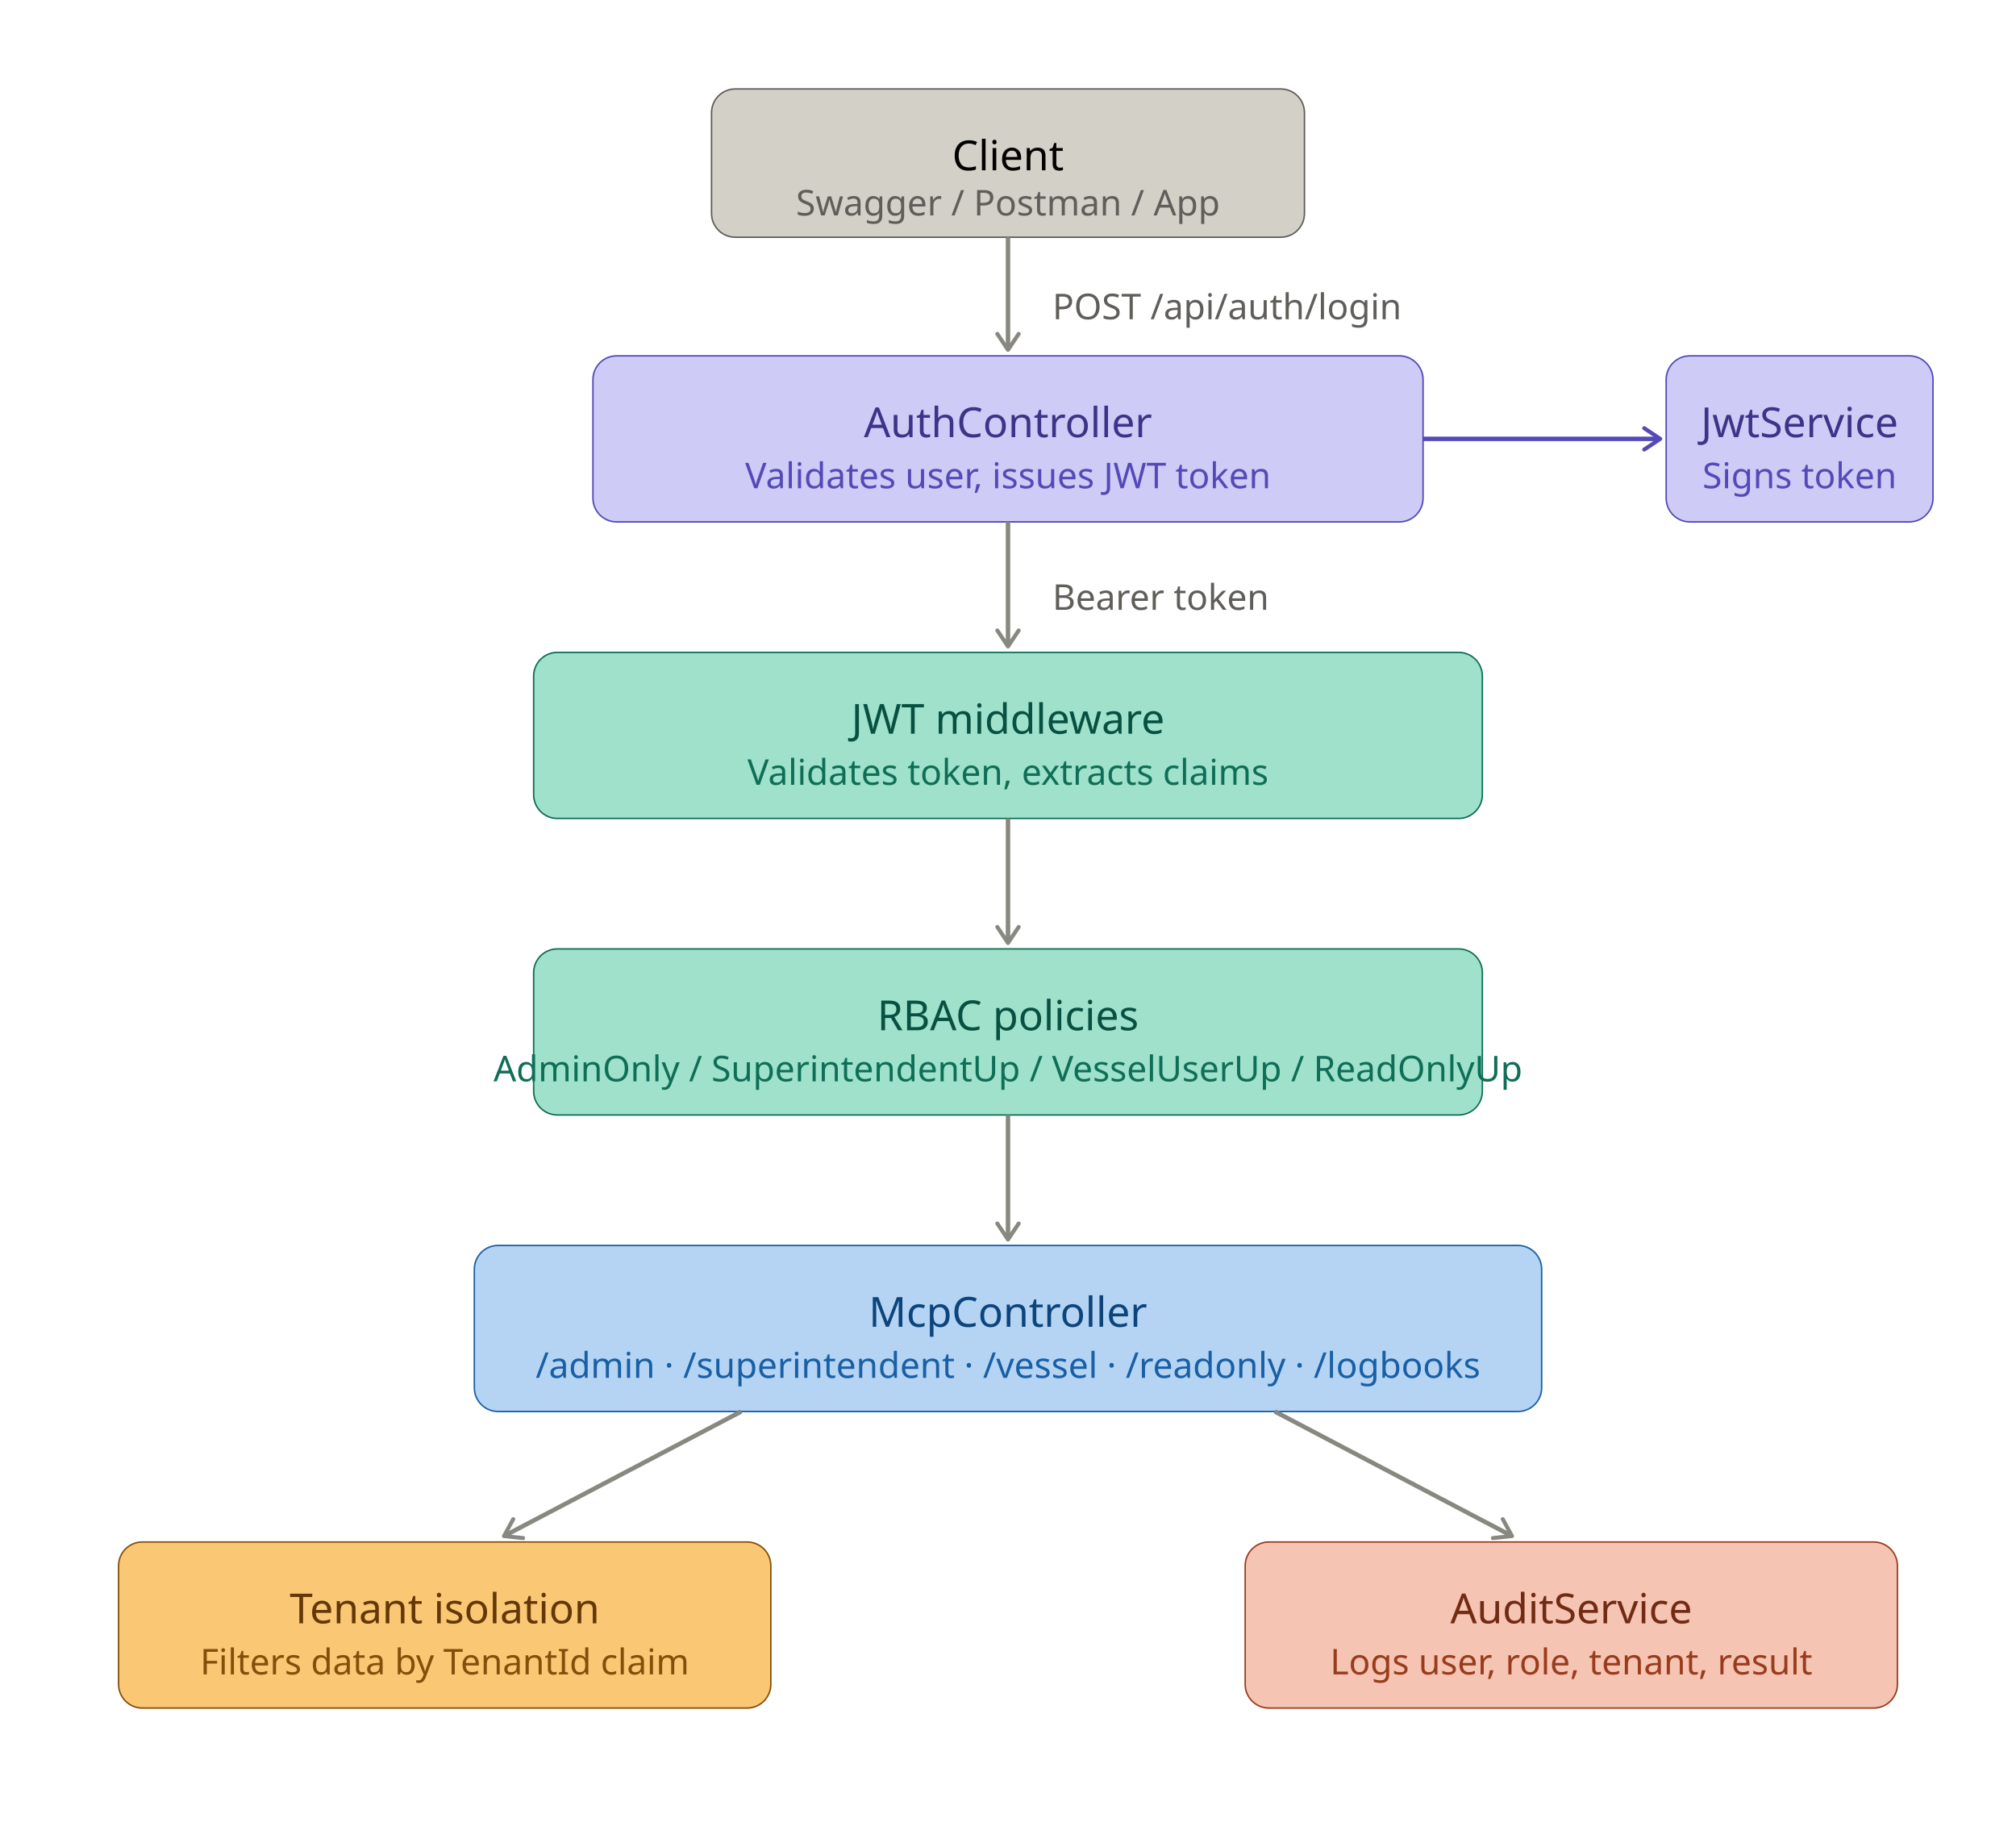
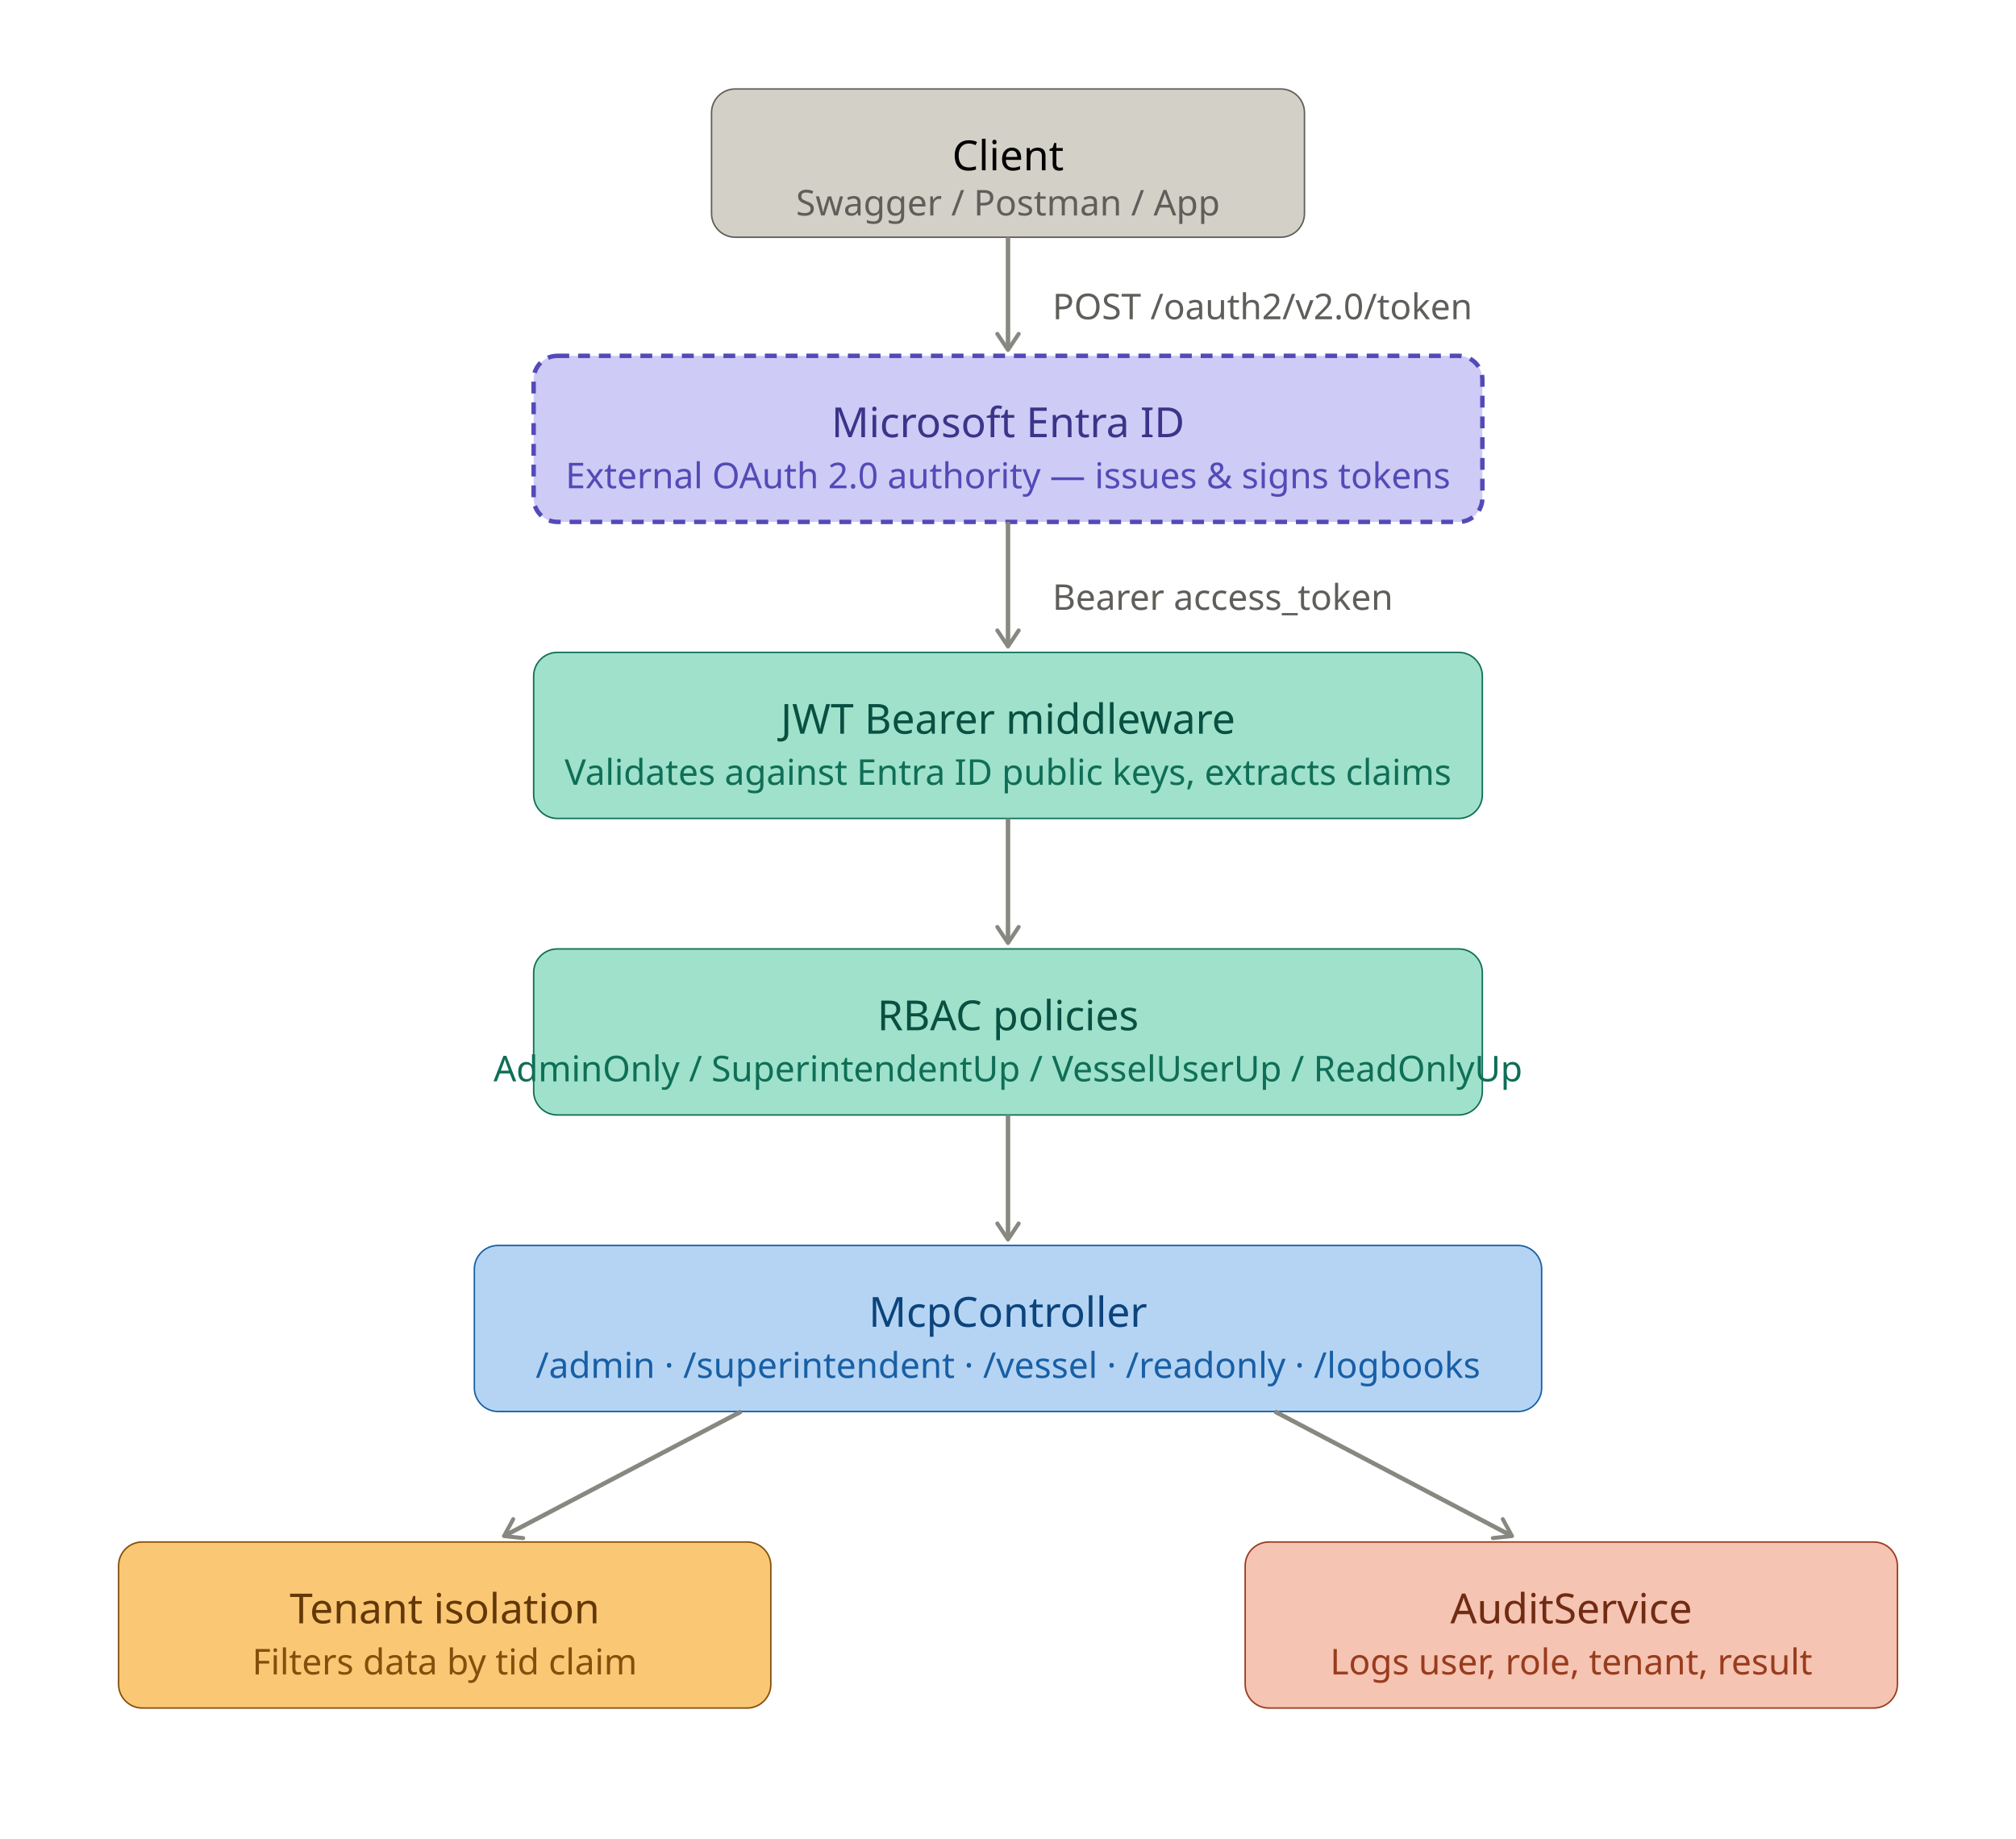
<svg xmlns="http://www.w3.org/2000/svg" width="100%" viewBox="0 0 680 620" role="img">
  <defs>
    <marker id="arrow" viewBox="0 0 10 10" refX="8" refY="5" markerWidth="6" markerHeight="6" orient="auto-start-reverse">
      <path d="M2 1L8 5L2 9" fill="none" stroke="context-stroke" stroke-width="1.5" stroke-linecap="round" stroke-linejoin="round" />
    </marker>
  </defs>
  <rect x="240" y="30" width="200" height="50" rx="8" fill="#D3D1C7" stroke="#5F5E5A" stroke-width="0.5" />
  <text font-family="sans-serif" font-size="14" font-weight="500" x="340" y="52" text-anchor="middle" dominant-baseline="central">Client</text>
  <text font-family="sans-serif" font-size="12" x="340" y="68" text-anchor="middle" dominant-baseline="central" fill="#5F5E5A">Swagger / Postman / App</text>
  <line x1="340" y1="80" x2="340" y2="118" stroke="#888780" stroke-width="1.5" marker-end="url(#arrow)" />
-   <text font-family="sans-serif" font-size="12" x="355" y="103" dominant-baseline="central" fill="#5F5E5A">POST /api/auth/login</text>
-   <rect x="200" y="120" width="280" height="56" rx="8" fill="#CECBF6" stroke="#534AB7" stroke-width="0.5" />
-   <text font-family="sans-serif" font-size="14" font-weight="500" x="340" y="142" text-anchor="middle" dominant-baseline="central" fill="#3C3489">AuthController</text>
-   <text font-family="sans-serif" font-size="12" x="340" y="160" text-anchor="middle" dominant-baseline="central" fill="#534AB7">Validates user, issues JWT token</text>
-   <line x1="480" y1="148" x2="560" y2="148" stroke="#534AB7" stroke-width="1.5" marker-end="url(#arrow)" />
-   <rect x="562" y="120" width="90" height="56" rx="8" fill="#CECBF6" stroke="#534AB7" stroke-width="0.5" />
-   <text font-family="sans-serif" font-size="14" font-weight="500" x="607" y="142" text-anchor="middle" dominant-baseline="central" fill="#3C3489">JwtService</text>
-   <text font-family="sans-serif" font-size="12" x="607" y="160" text-anchor="middle" dominant-baseline="central" fill="#534AB7">Signs token</text>
+   <text font-family="sans-serif" font-size="12" x="355" y="103" dominant-baseline="central" fill="#5F5E5A">POST /oauth2/v2.0/token</text>
+   <rect x="180" y="120" width="320" height="56" rx="8" fill="#CECBF6" stroke="#534AB7" stroke-width="1.5" stroke-dasharray="4 3" />
+   <text font-family="sans-serif" font-size="14" font-weight="500" x="340" y="142" text-anchor="middle" dominant-baseline="central" fill="#3C3489">Microsoft Entra ID</text>
+   <text font-family="sans-serif" font-size="12" x="340" y="160" text-anchor="middle" dominant-baseline="central" fill="#534AB7">External OAuth 2.0 authority — issues &amp; signs tokens</text>
  <line x1="340" y1="176" x2="340" y2="218" stroke="#888780" stroke-width="1.5" marker-end="url(#arrow)" />
-   <text font-family="sans-serif" font-size="12" x="355" y="201" dominant-baseline="central" fill="#5F5E5A">Bearer token</text>
+   <text font-family="sans-serif" font-size="12" x="355" y="201" dominant-baseline="central" fill="#5F5E5A">Bearer access_token</text>
  <rect x="180" y="220" width="320" height="56" rx="8" fill="#9FE1CB" stroke="#0F6E56" stroke-width="0.5" />
-   <text font-family="sans-serif" font-size="14" font-weight="500" x="340" y="242" text-anchor="middle" dominant-baseline="central" fill="#085041">JWT middleware</text>
-   <text font-family="sans-serif" font-size="12" x="340" y="260" text-anchor="middle" dominant-baseline="central" fill="#0F6E56">Validates token, extracts claims</text>
+   <text font-family="sans-serif" font-size="14" font-weight="500" x="340" y="242" text-anchor="middle" dominant-baseline="central" fill="#085041">JWT Bearer middleware</text>
+   <text font-family="sans-serif" font-size="12" x="340" y="260" text-anchor="middle" dominant-baseline="central" fill="#0F6E56">Validates against Entra ID public keys, extracts claims</text>
  <line x1="340" y1="276" x2="340" y2="318" stroke="#888780" stroke-width="1.5" marker-end="url(#arrow)" />
  <rect x="180" y="320" width="320" height="56" rx="8" fill="#9FE1CB" stroke="#0F6E56" stroke-width="0.5" />
  <text font-family="sans-serif" font-size="14" font-weight="500" x="340" y="342" text-anchor="middle" dominant-baseline="central" fill="#085041">RBAC policies</text>
  <text font-family="sans-serif" font-size="12" x="340" y="360" text-anchor="middle" dominant-baseline="central" fill="#0F6E56">AdminOnly / SuperintendentUp / VesselUserUp / ReadOnlyUp</text>
  <line x1="340" y1="376" x2="340" y2="418" stroke="#888780" stroke-width="1.5" marker-end="url(#arrow)" />
  <rect x="160" y="420" width="360" height="56" rx="8" fill="#B5D4F4" stroke="#185FA5" stroke-width="0.5" />
  <text font-family="sans-serif" font-size="14" font-weight="500" x="340" y="442" text-anchor="middle" dominant-baseline="central" fill="#0C447C">McpController</text>
  <text font-family="sans-serif" font-size="12" x="340" y="460" text-anchor="middle" dominant-baseline="central" fill="#185FA5">/admin · /superintendent · /vessel · /readonly · /logbooks</text>
  <line x1="250" y1="476" x2="170" y2="518" stroke="#888780" stroke-width="1.5" marker-end="url(#arrow)" />
  <line x1="430" y1="476" x2="510" y2="518" stroke="#888780" stroke-width="1.5" marker-end="url(#arrow)" />
  <rect x="40" y="520" width="220" height="56" rx="8" fill="#FAC775" stroke="#854F0B" stroke-width="0.5" />
  <text font-family="sans-serif" font-size="14" font-weight="500" x="150" y="542" text-anchor="middle" dominant-baseline="central" fill="#633806">Tenant isolation</text>
-   <text font-family="sans-serif" font-size="12" x="150" y="560" text-anchor="middle" dominant-baseline="central" fill="#854F0B">Filters data by TenantId claim</text>
+   <text font-family="sans-serif" font-size="12" x="150" y="560" text-anchor="middle" dominant-baseline="central" fill="#854F0B">Filters data by tid claim</text>
  <rect x="420" y="520" width="220" height="56" rx="8" fill="#F5C4B3" stroke="#993C1D" stroke-width="0.5" />
  <text font-family="sans-serif" font-size="14" font-weight="500" x="530" y="542" text-anchor="middle" dominant-baseline="central" fill="#712B13">AuditService</text>
  <text font-family="sans-serif" font-size="12" x="530" y="560" text-anchor="middle" dominant-baseline="central" fill="#993C1D">Logs user, role, tenant, result</text>
</svg>
